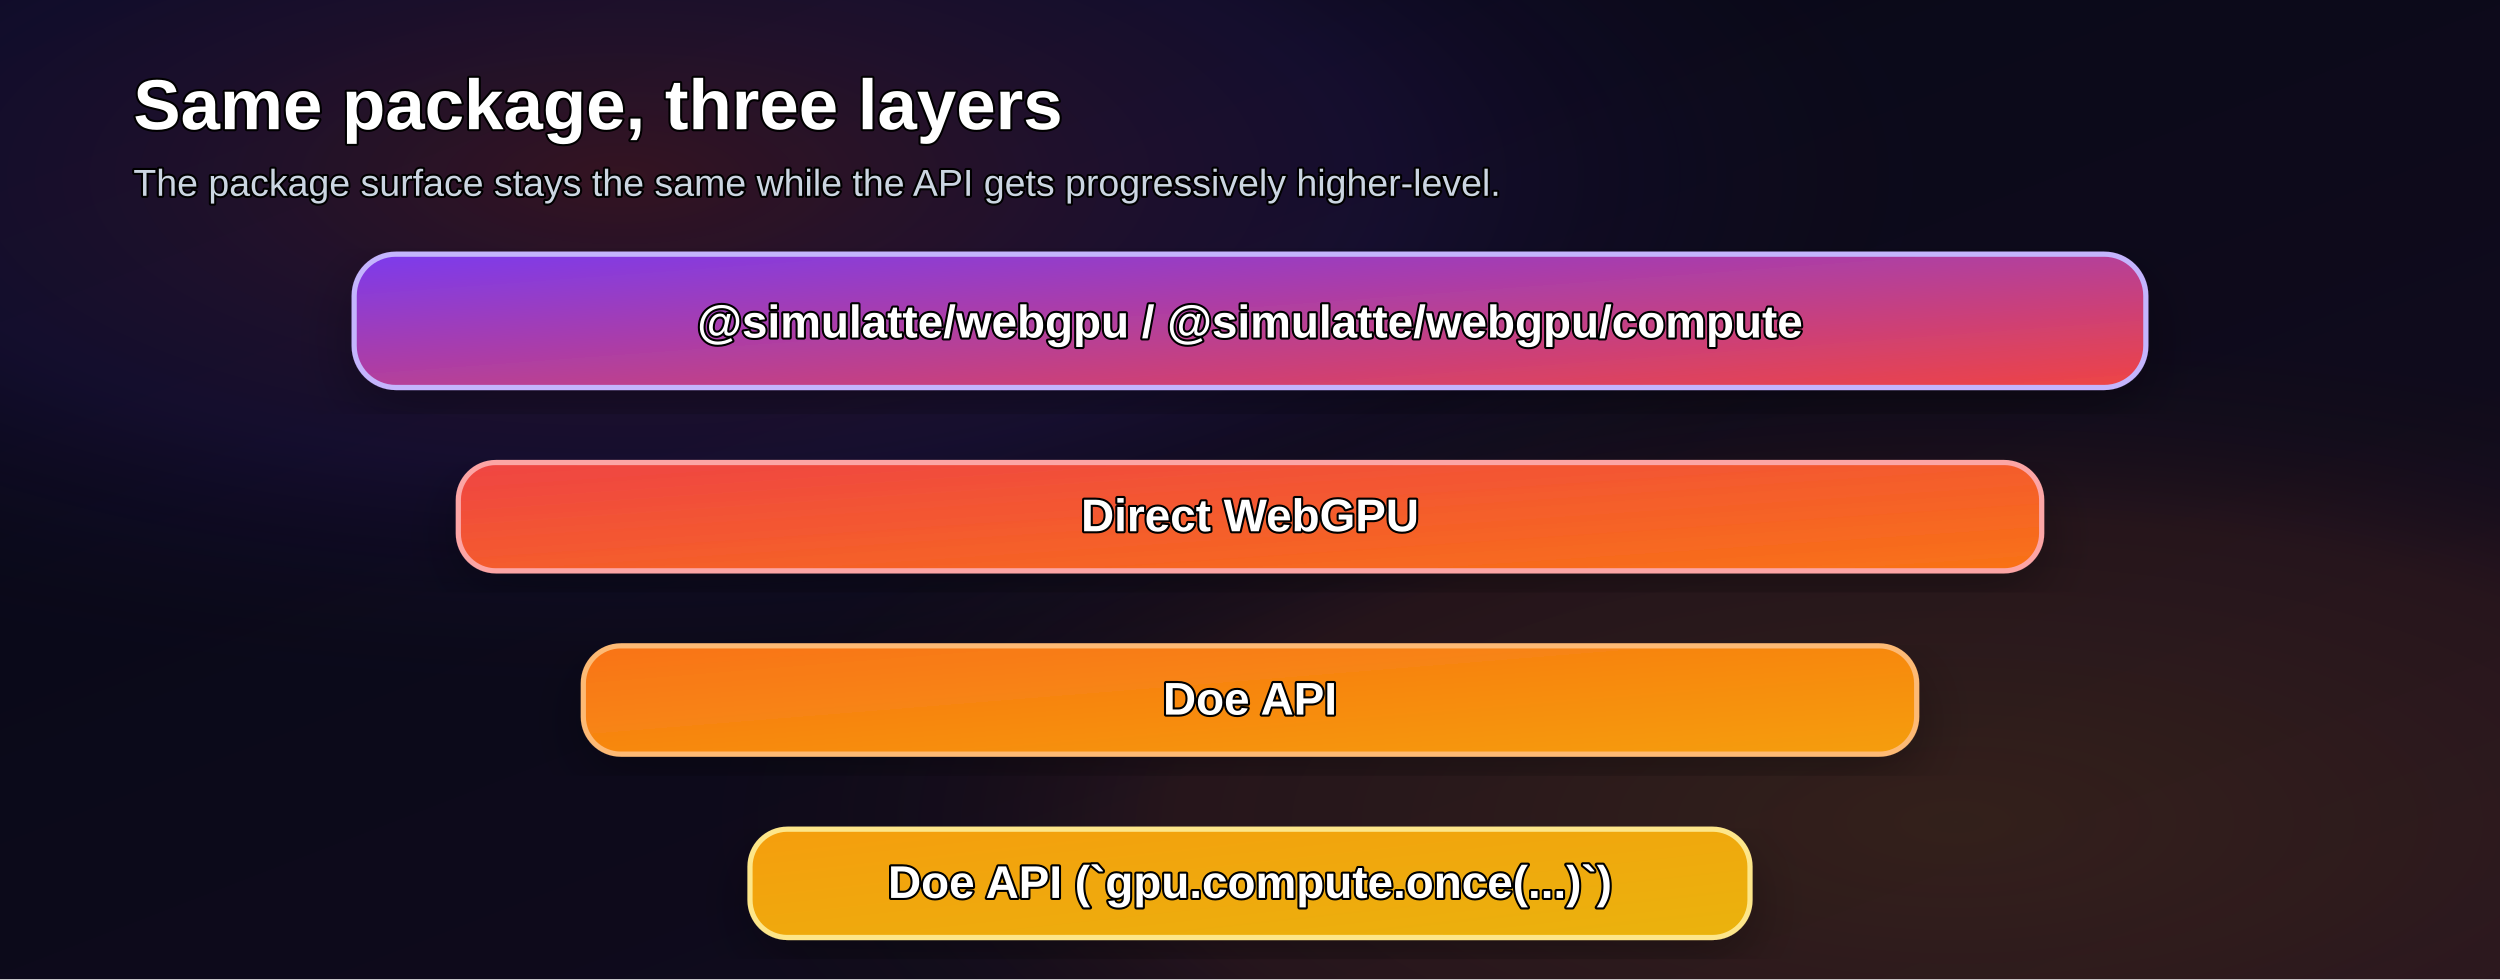
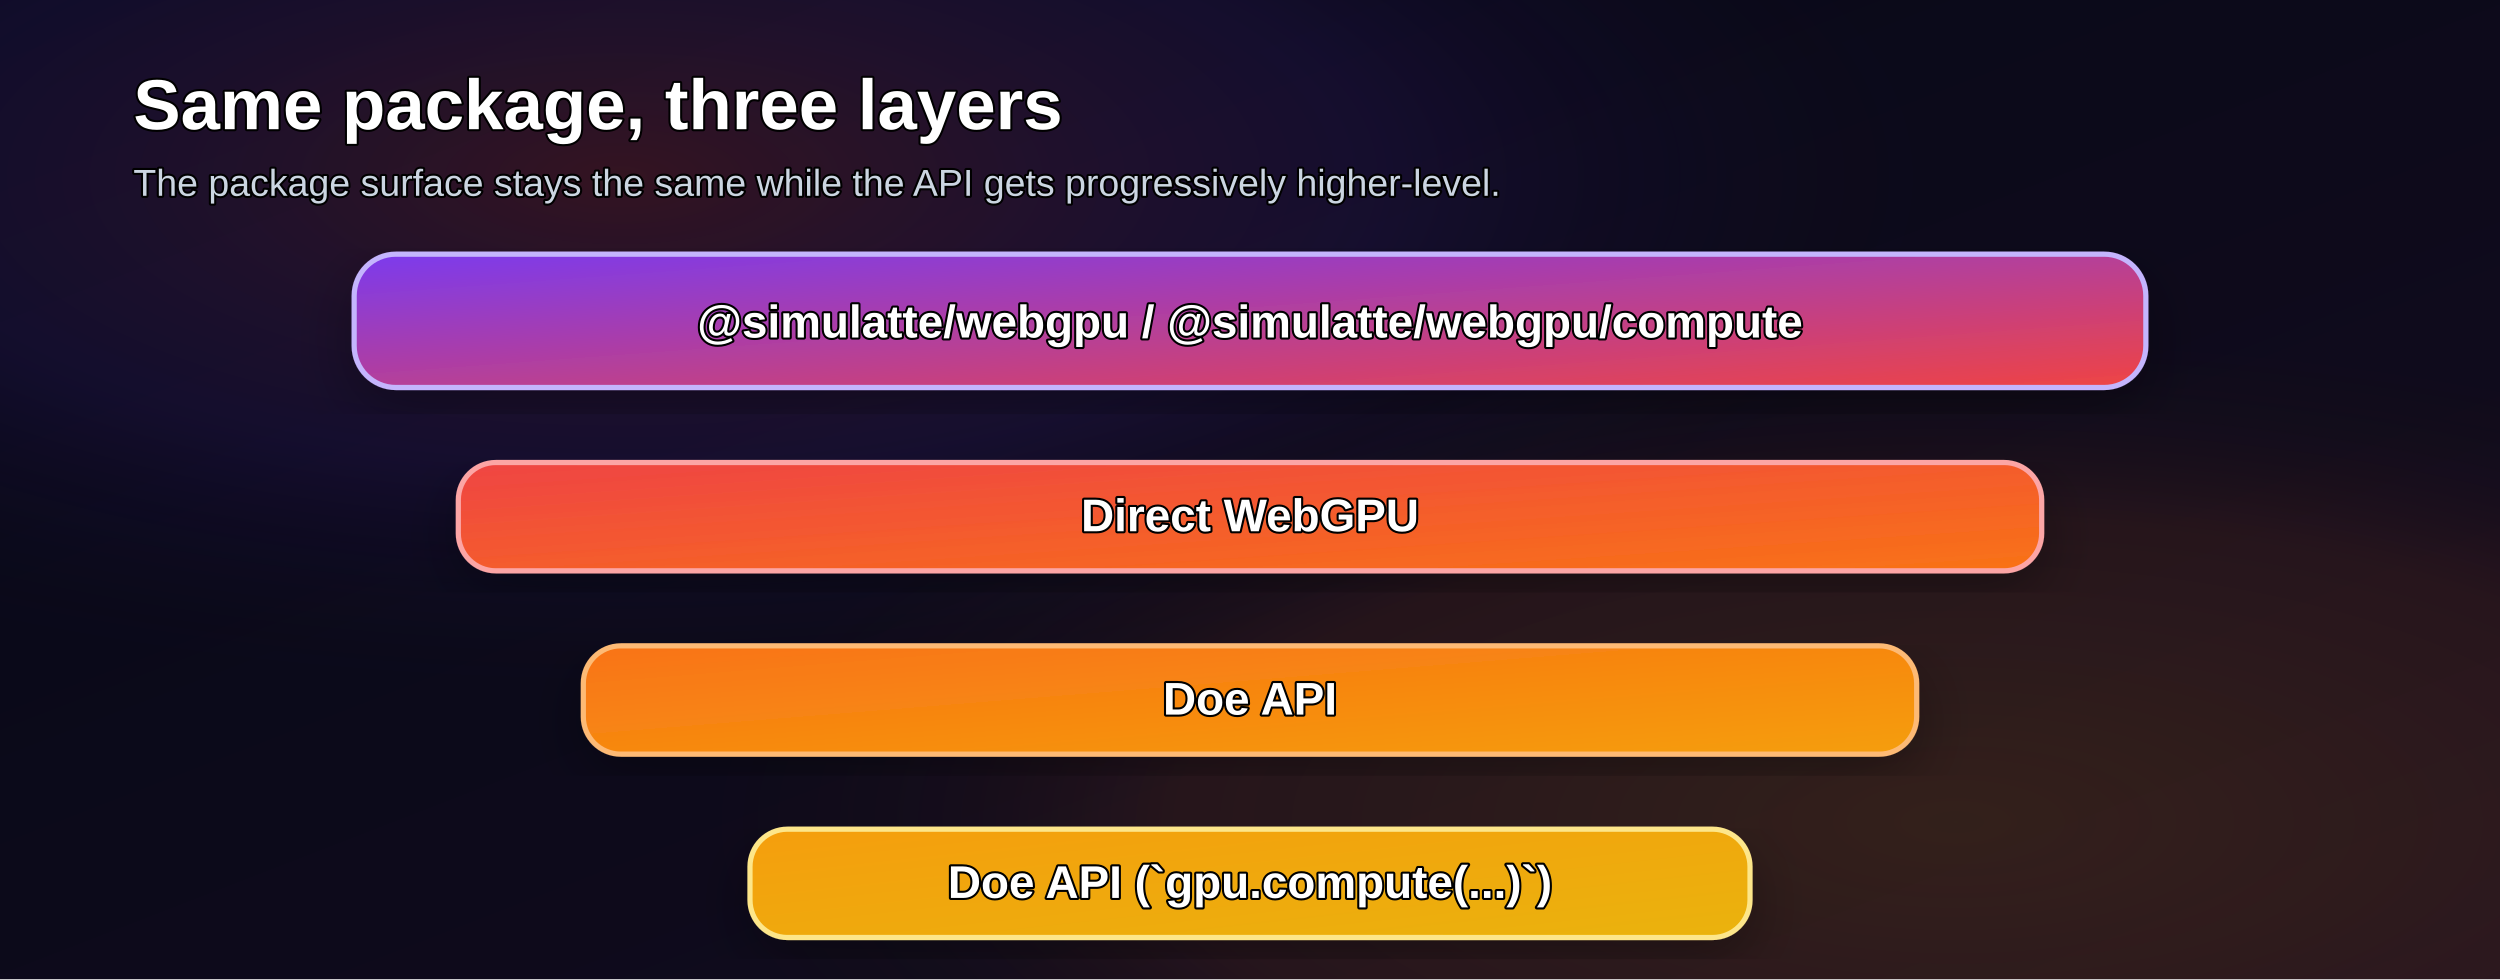
<svg xmlns="http://www.w3.org/2000/svg" width="1200" height="470" viewBox="0 0 1200 470" role="img" aria-labelledby="layers-title layers-desc">
  <defs>
    <linearGradient id="layers-bg" x1="0%" y1="0%" x2="100%" y2="100%">
      <stop offset="0%" stop-color="#050816" />
      <stop offset="100%" stop-color="#140c1f" />
    </linearGradient>
    <radialGradient id="layers-glow-top" cx="25%" cy="18%" r="55%">
      <stop offset="0%" stop-color="#ef444430" />
      <stop offset="55%" stop-color="#7c3aed18" />
      <stop offset="100%" stop-color="#00000000" />
    </radialGradient>
    <radialGradient id="layers-glow-bottom" cx="78%" cy="84%" r="52%">
      <stop offset="0%" stop-color="#f59e0b26" />
      <stop offset="60%" stop-color="#f9731618" />
      <stop offset="100%" stop-color="#00000000" />
    </radialGradient>
    <linearGradient id="layers-root" x1="0%" y1="0%" x2="100%" y2="100%">
      <stop offset="0%" stop-color="#7c3aed" />
      <stop offset="100%" stop-color="#ef4444" />
    </linearGradient>
    <linearGradient id="layers-direct" x1="0%" y1="0%" x2="100%" y2="100%">
      <stop offset="0%" stop-color="#ef4444" />
      <stop offset="100%" stop-color="#f97316" />
    </linearGradient>
    <linearGradient id="layers-api" x1="0%" y1="0%" x2="100%" y2="100%">
      <stop offset="0%" stop-color="#f97316" />
      <stop offset="100%" stop-color="#f59e0b" />
    </linearGradient>
    <linearGradient id="layers-routines" x1="0%" y1="0%" x2="100%" y2="100%">
      <stop offset="0%" stop-color="#f59e0b" />
      <stop offset="100%" stop-color="#eab308" />
    </linearGradient>
    <filter id="shadow" x="-20%" y="-20%" width="140%" height="140%">
      <feDropShadow dx="0" dy="10" stdDeviation="14" flood-color="#000000" flood-opacity="0.32" />
    </filter>
    <style>
      .title { font: 700 34px "Segoe UI", "Helvetica Neue", Arial, sans-serif; fill: #ffffff; paint-order: stroke fill; stroke: #000000; stroke-width: 2px; stroke-linejoin: round; }
      .subtitle { font: 500 18px "Segoe UI", "Helvetica Neue", Arial, sans-serif; fill: #cbd5e1; paint-order: stroke fill; stroke: #000000; stroke-width: 2px; stroke-linejoin: round; }
      .nodeTitle { font: 700 22px "Segoe UI", "Helvetica Neue", Arial, sans-serif; fill: #ffffff; paint-order: stroke fill; stroke: #000000; stroke-width: 2px; stroke-linejoin: round; }
      .box { stroke-width: 2.5; filter: url(#shadow); }
    </style>
  </defs>
  <rect width="1200" height="470" fill="url(#layers-bg)" />
  <rect width="1200" height="470" fill="url(#layers-glow-top)" />
  <rect width="1200" height="470" fill="url(#layers-glow-bottom)" />
  <text x="64" y="62" class="title">Same package, three layers</text>
  <text x="64" y="94" class="subtitle">The package surface stays the same while the API gets progressively higher-level.</text>
  <rect x="170" y="122" width="860" height="64" rx="20" fill="url(#layers-root)" stroke="#c4b5fd" class="box" />
  <text x="600" y="162" text-anchor="middle" class="nodeTitle">@simulatte/webgpu / @simulatte/webgpu/compute</text>
  <rect x="220" y="222" width="760" height="52" rx="18" fill="url(#layers-direct)" stroke="#fca5a5" class="box" />
  <text x="600" y="255" text-anchor="middle" class="nodeTitle">Direct WebGPU</text>
  <rect x="280" y="310" width="640" height="52" rx="18" fill="url(#layers-api)" stroke="#fdba74" class="box" />
  <text x="600" y="343" text-anchor="middle" class="nodeTitle">Doe API</text>
  <rect x="360" y="398" width="480" height="52" rx="18" fill="url(#layers-routines)" stroke="#fde68a" class="box" />
-   <text x="600" y="431" text-anchor="middle" class="nodeTitle">Doe API (`gpu.compute.once(...)`)</text>
+   <text x="600" y="431" text-anchor="middle" class="nodeTitle">Doe API (`gpu.compute(...)`)</text>
</svg>
